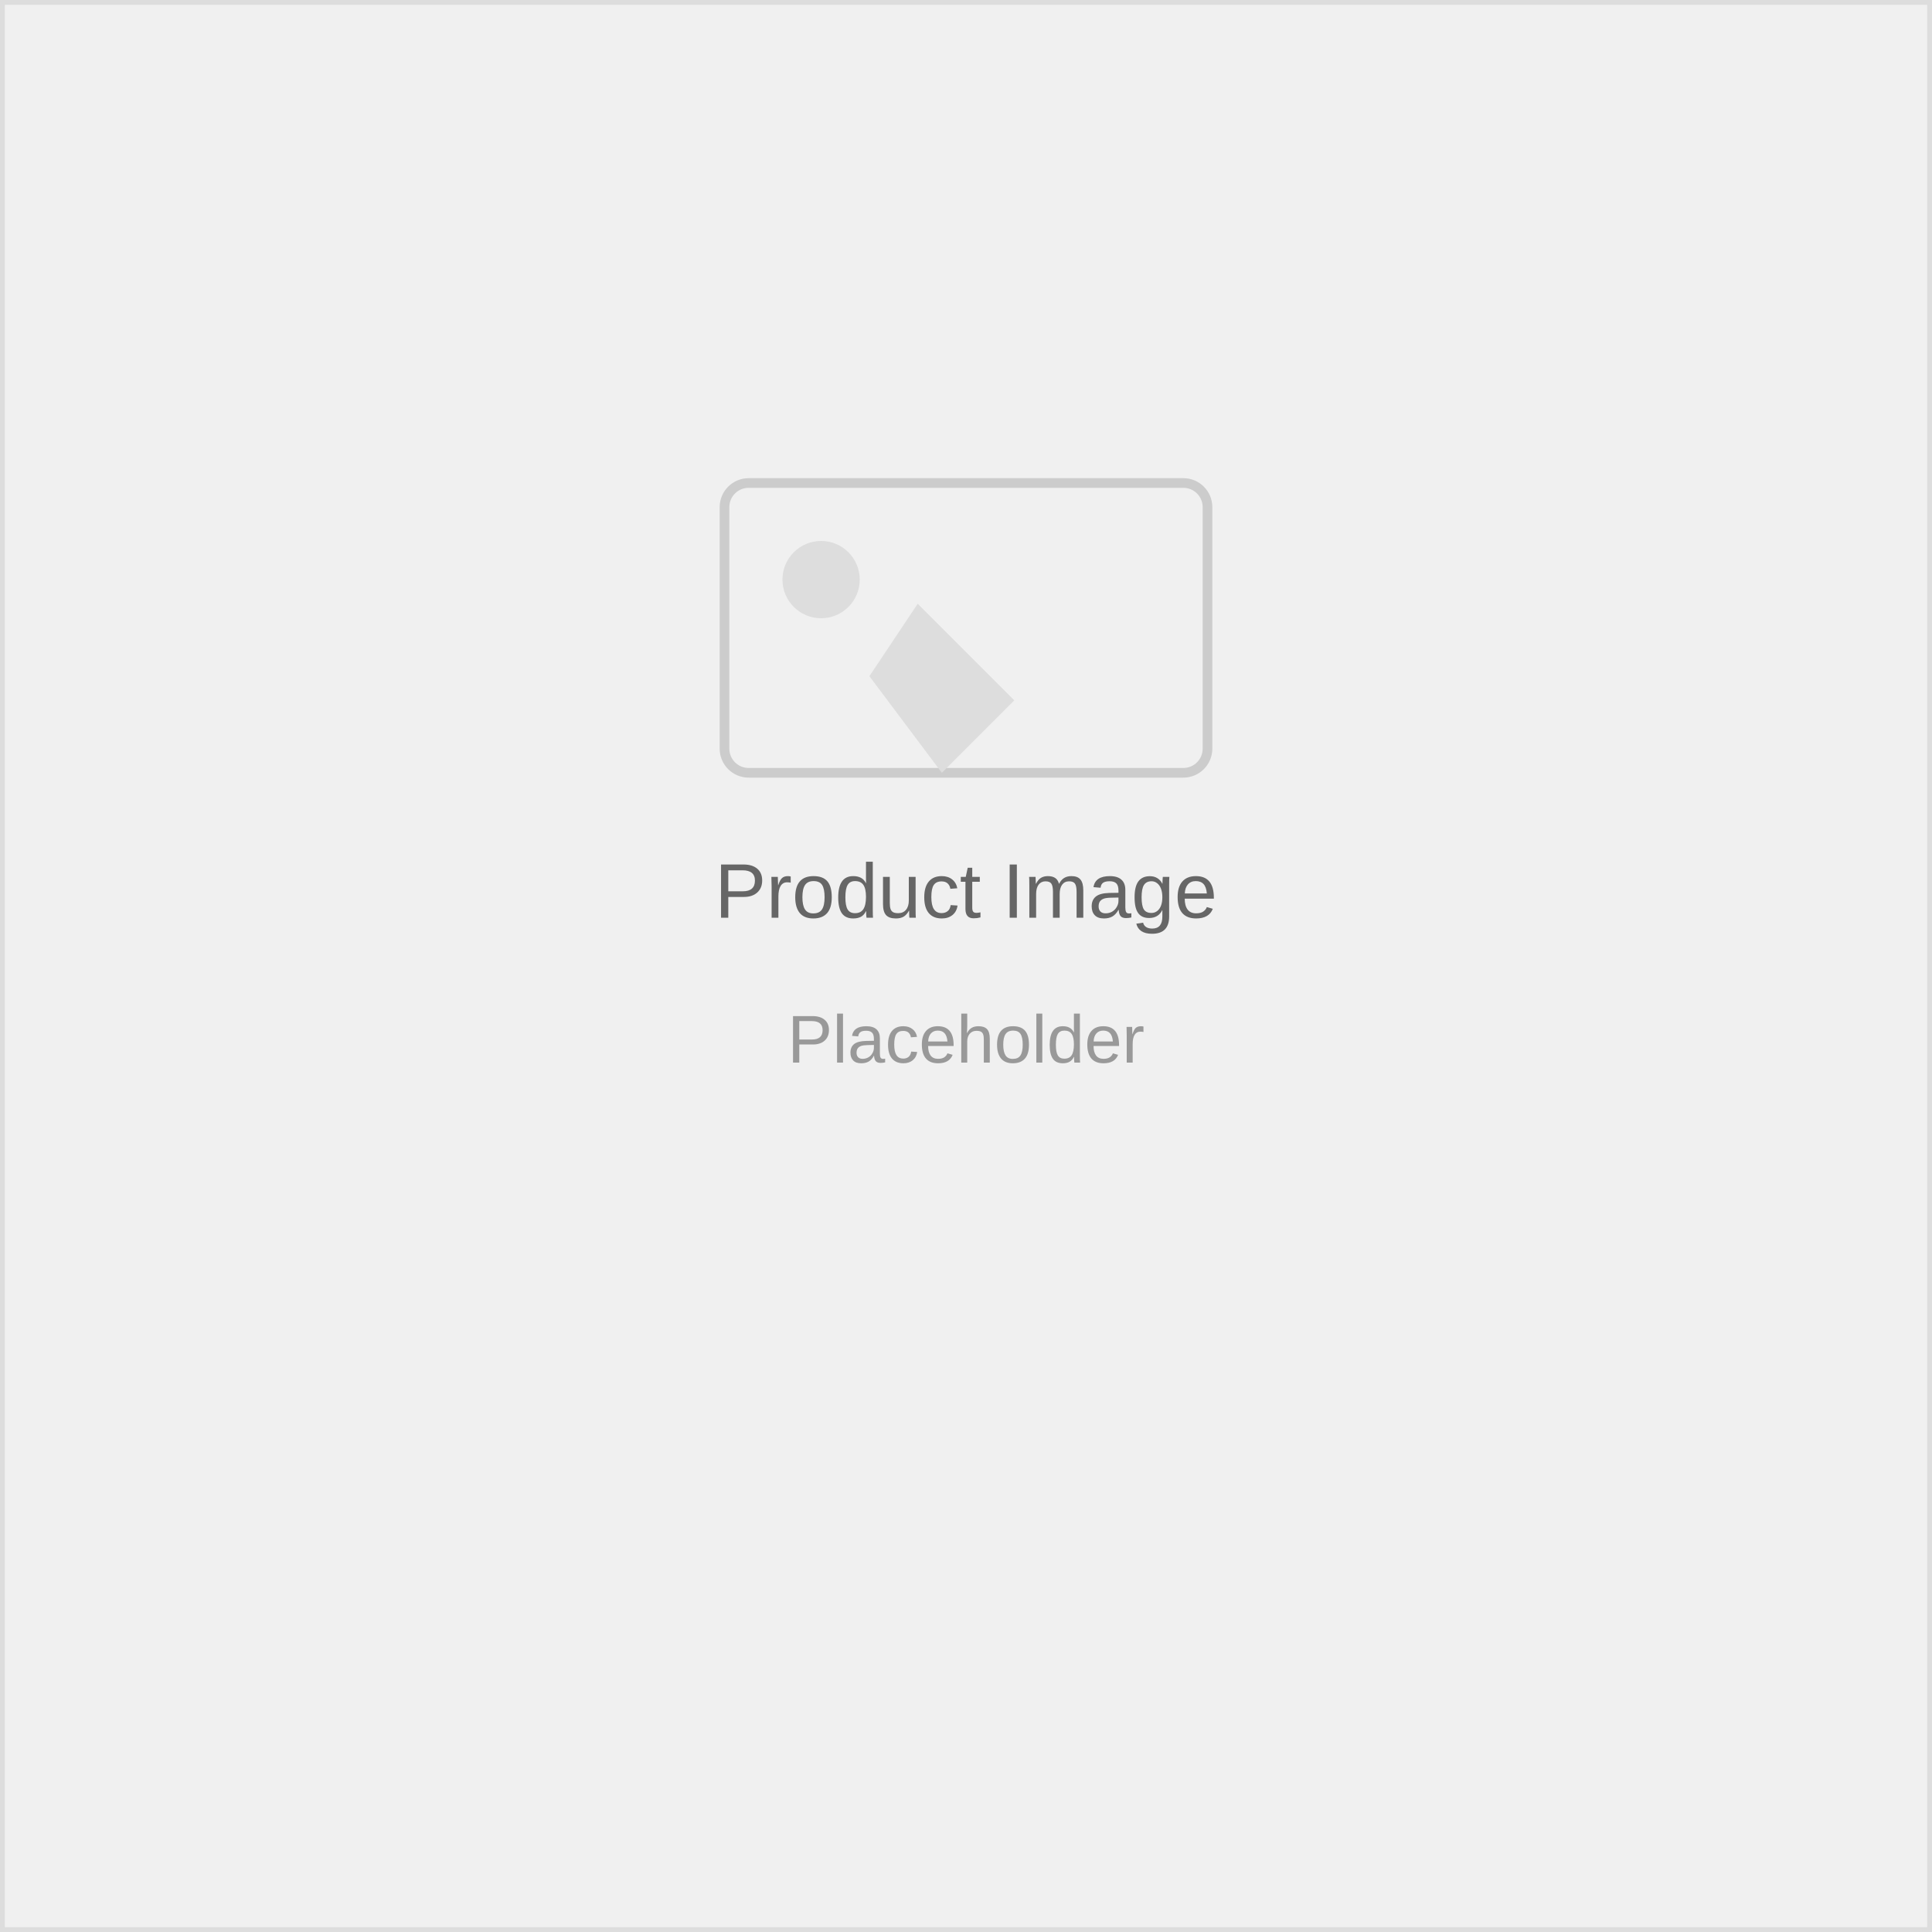
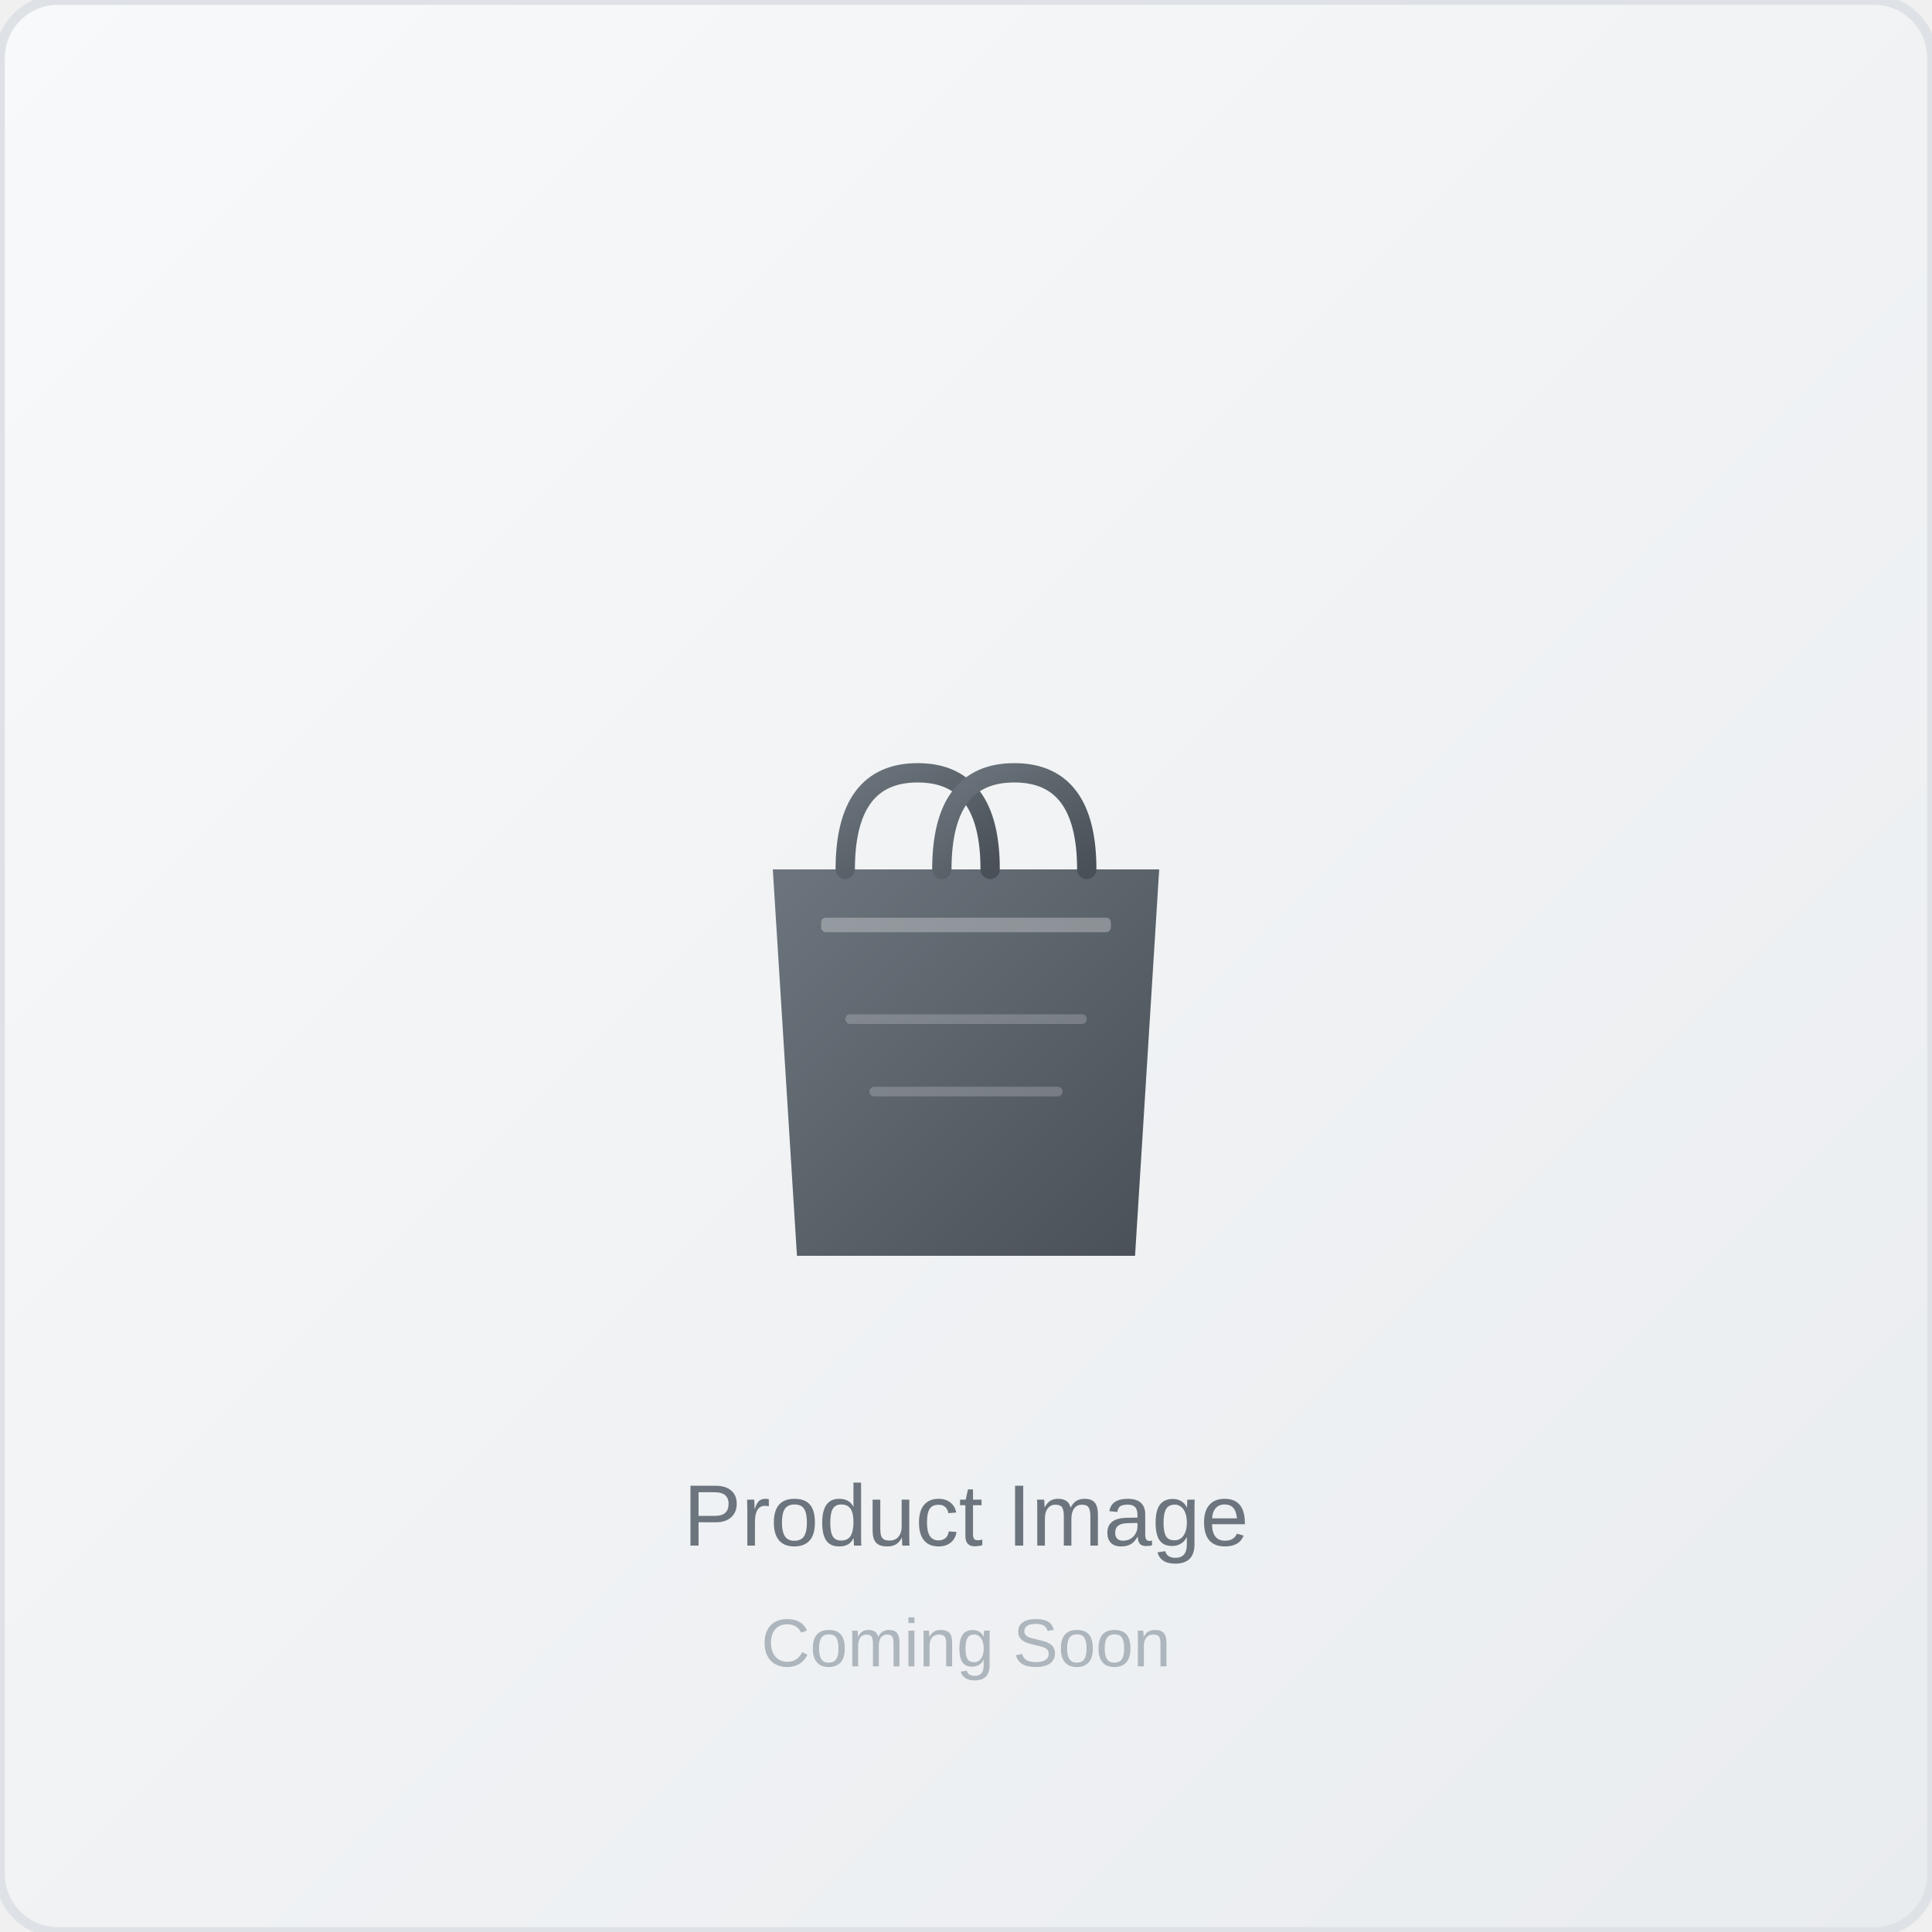
<svg xmlns="http://www.w3.org/2000/svg" width="400" height="400">
-   <rect width="400" height="400" fill="#f0f0f0" stroke="#ddd" stroke-width="2" />
-   <text x="200" y="190" font-family="Arial, sans-serif" font-size="16" fill="#666" text-anchor="middle">Product Image</text>
-   <text x="200" y="220" font-family="Arial, sans-serif" font-size="14" fill="#999" text-anchor="middle">Placeholder</text>
-   <rect x="150" y="100" width="100" height="60" fill="none" stroke="#ccc" stroke-width="2" rx="5" />
-   <circle cx="170" cy="120" r="8" fill="#ddd" />
-   <polygon points="180,140 190,125 210,145 195,160" fill="#ddd" />
+   <defs>
+     <linearGradient id="bgGradient" x1="0%" y1="0%" x2="100%" y2="100%">
+       <stop offset="0%" style="stop-color:#f8f9fa;stop-opacity:1" />
+       <stop offset="100%" style="stop-color:#e9ecef;stop-opacity:1" />
+     </linearGradient>
+     <linearGradient id="iconGradient" x1="0%" y1="0%" x2="100%" y2="100%">
+       <stop offset="0%" style="stop-color:#6c757d;stop-opacity:1" />
+       <stop offset="100%" style="stop-color:#495057;stop-opacity:1" />
+     </linearGradient>
+   </defs>
+   <rect width="400" height="400" fill="url(#bgGradient)" rx="12" />
+   <rect width="400" height="400" fill="none" stroke="#dee2e6" stroke-width="2" rx="12" />
+   <g transform="translate(200, 200)">
+     <path d="M-40 -20 L40 -20 L35 60 L-35 60 Z" fill="url(#iconGradient)" rx="4" />
+     <path d="M-25 -20 Q-25 -40 -10 -40 Q5 -40 5 -20" fill="none" stroke="url(#iconGradient)" stroke-width="4" stroke-linecap="round" />
+     <path d="M25 -20 Q25 -40 10 -40 Q-5 -40 -5 -20" fill="none" stroke="url(#iconGradient)" stroke-width="4" stroke-linecap="round" />
+     <rect x="-30" y="-10" width="60" height="3" fill="#ffffff" opacity="0.3" rx="1" />
+     <rect x="-25" y="10" width="50" height="2" fill="#ffffff" opacity="0.2" rx="1" />
+     <rect x="-20" y="25" width="40" height="2" fill="#ffffff" opacity="0.2" rx="1" />
+   </g>
+   <text x="200" y="320" font-family="Arial, sans-serif" font-size="18" fill="#6c757d" text-anchor="middle" font-weight="500">Product Image</text>
+   <text x="200" y="345" font-family="Arial, sans-serif" font-size="14" fill="#adb5bd" text-anchor="middle">Coming Soon</text>
</svg>
